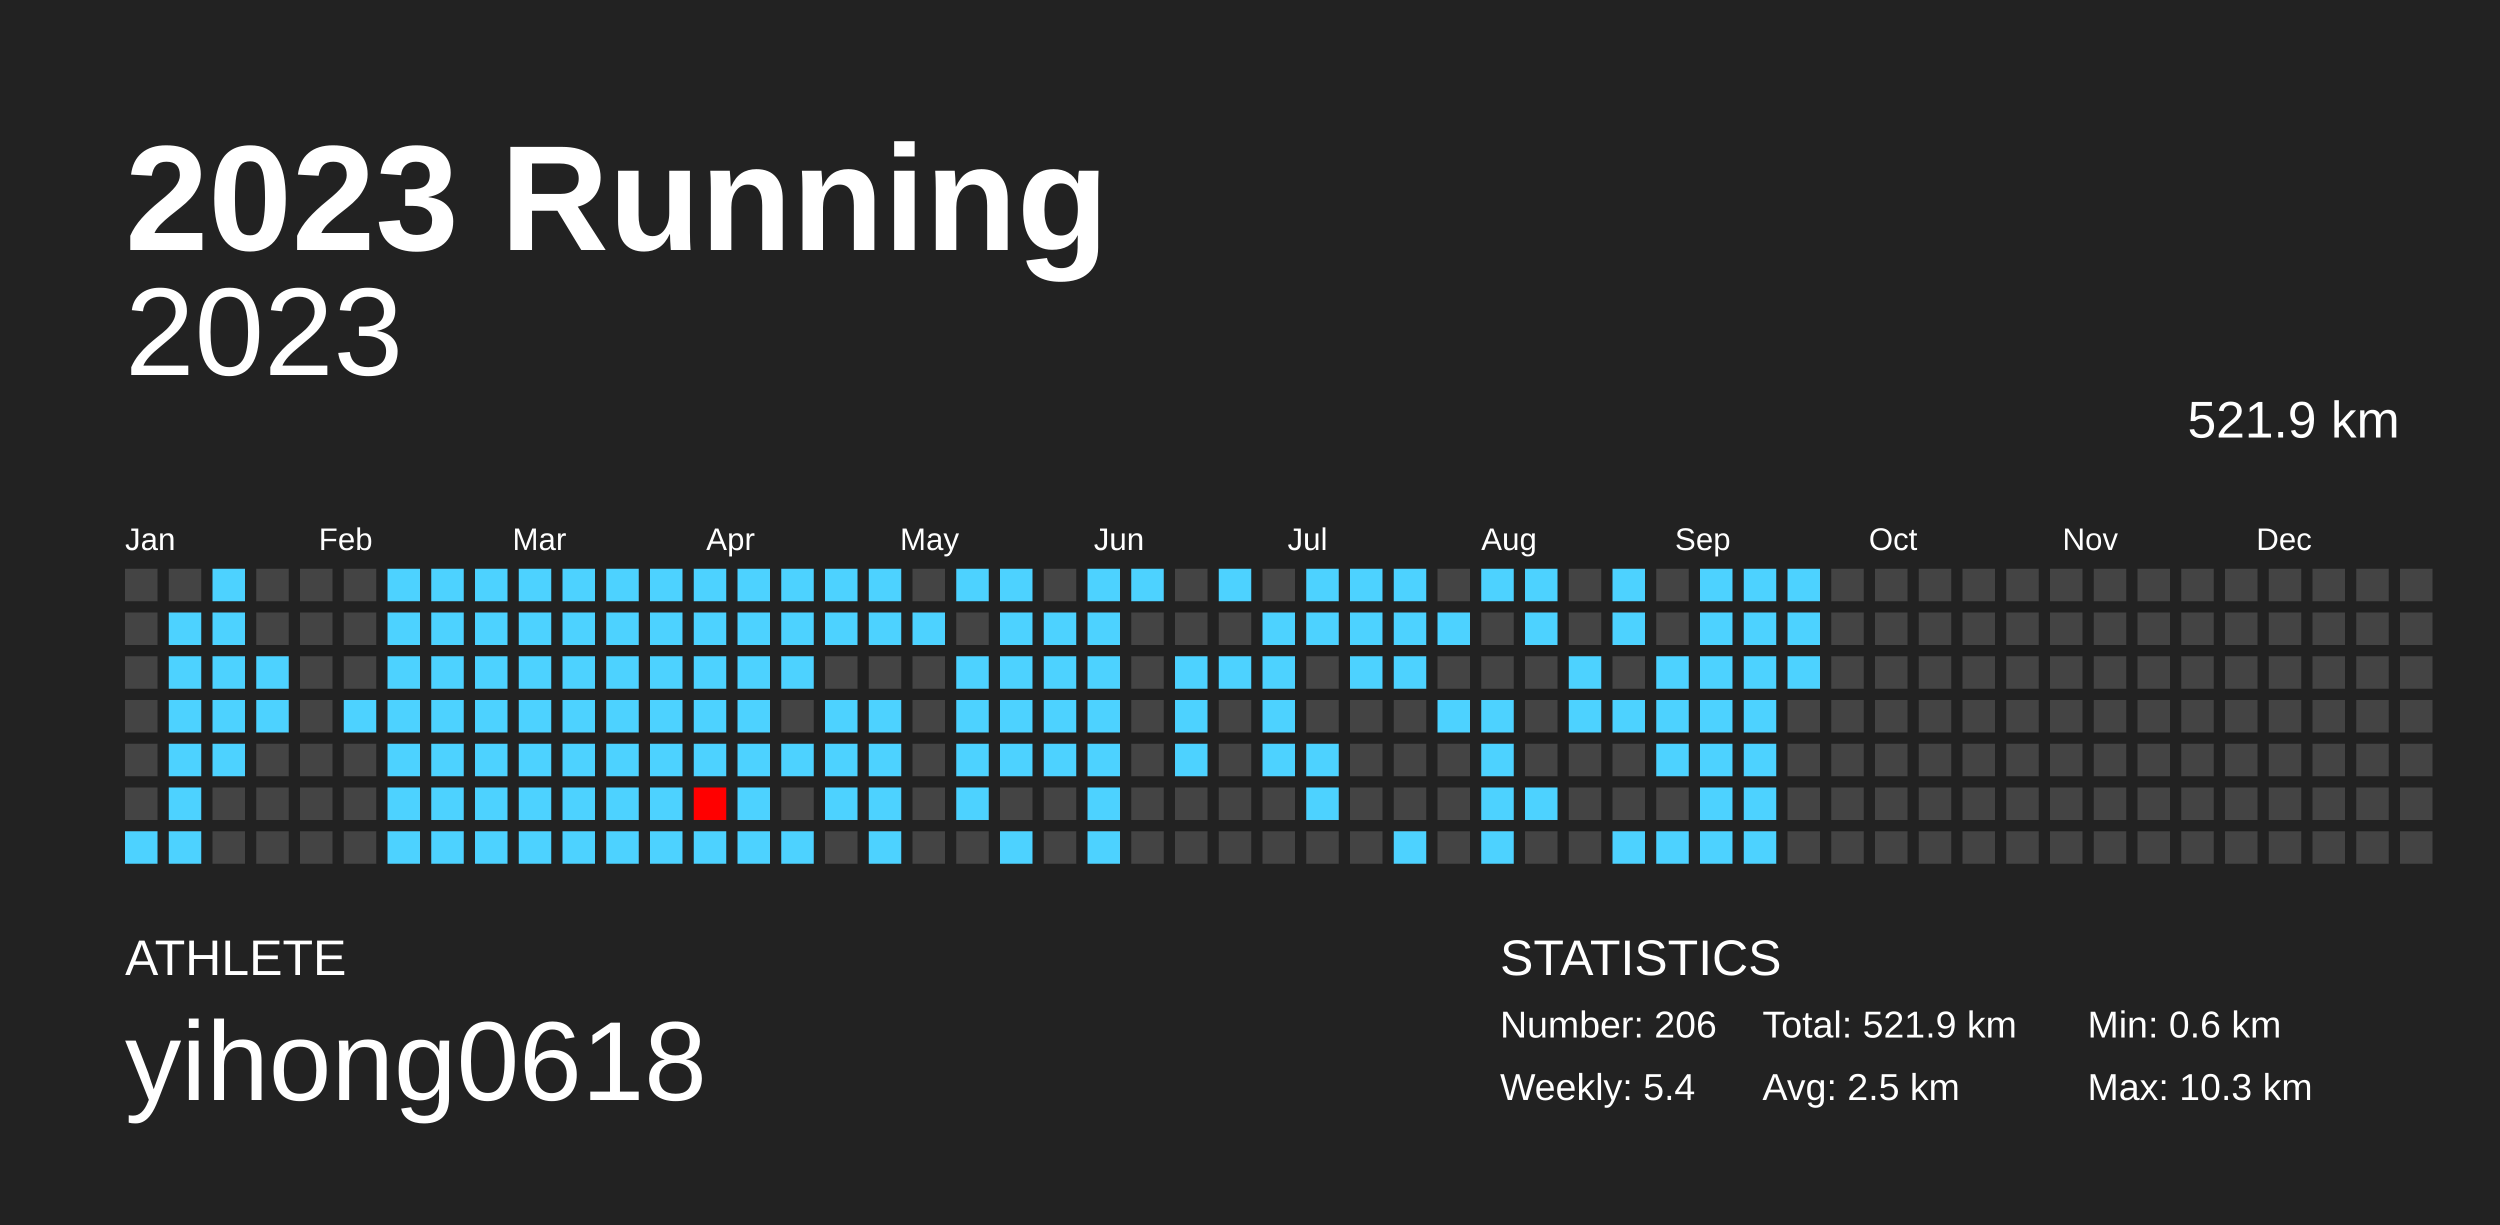
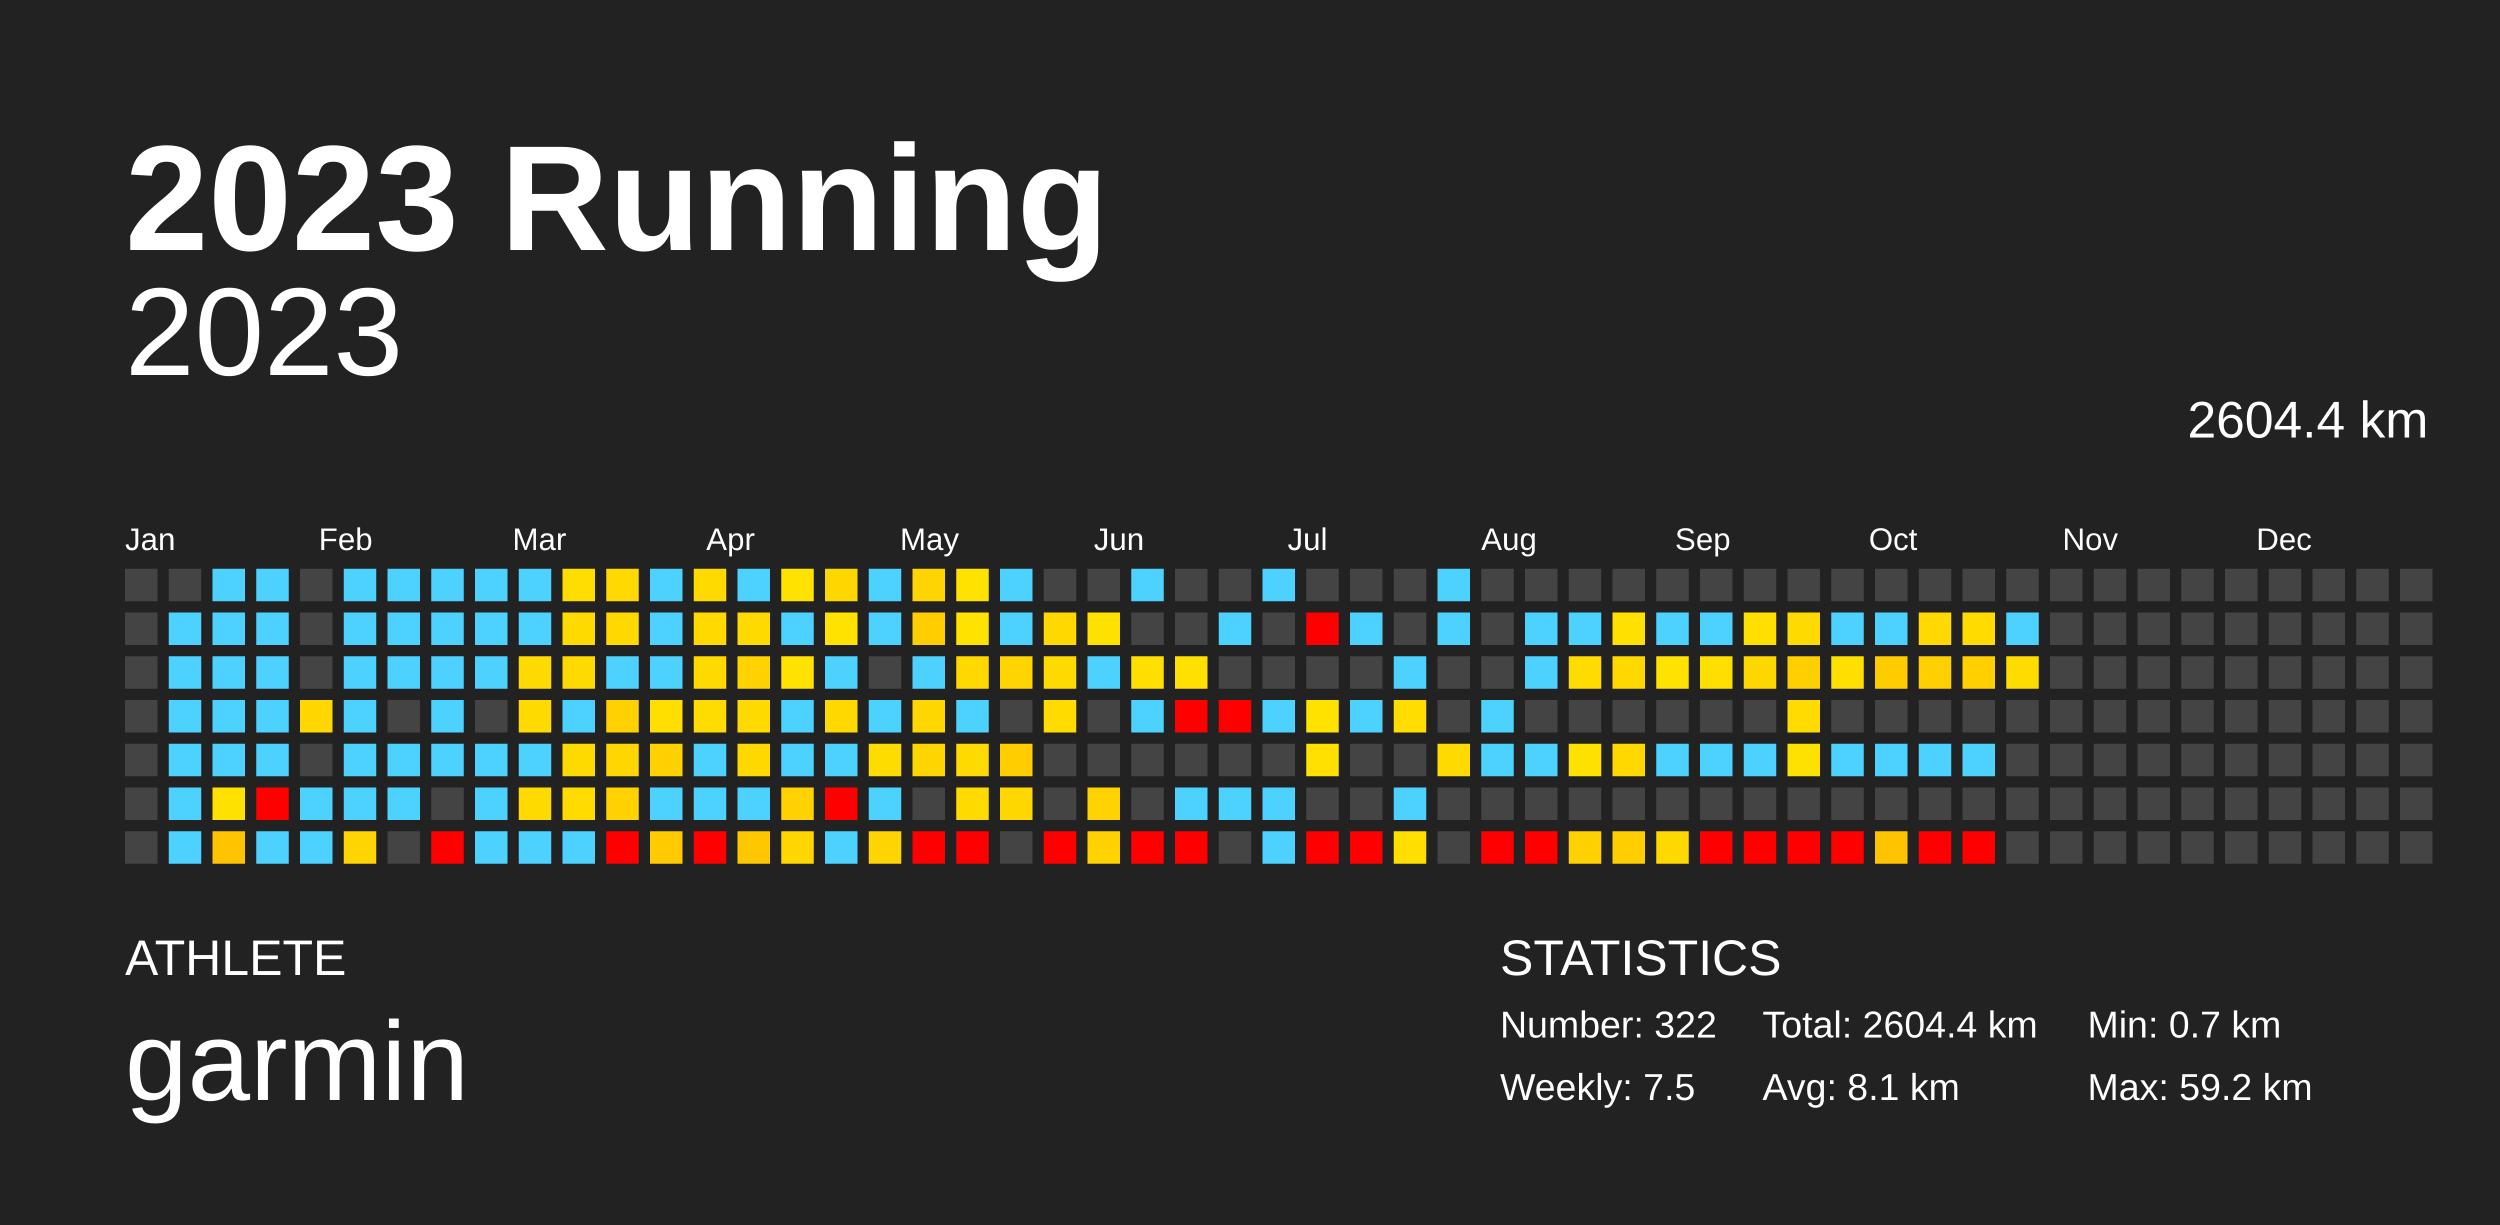
<svg xmlns="http://www.w3.org/2000/svg" baseProfile="full" height="98mm" version="1.1" viewBox="0,0,200,98" width="200mm">
  <defs />
  <rect fill="#222222" height="98" width="200" x="0" y="0" />
  <text fill="#FFFFFF" style="font-size:12px; font-family:Arial; font-weight:bold;" x="10" y="20">2023 Running</text>
  <text fill="#FFFFFF" style="font-size:4px; font-family:Arial" x="10" y="78">ATHLETE</text>
-   <text fill="#FFFFFF" style="font-size:9px; font-family:Arial" x="10" y="88">yihong0618</text>
+   <text fill="#FFFFFF" style="font-size:9px; font-family:Arial" x="10" y="88">garmin</text>
  <text fill="#FFFFFF" style="font-size:4px; font-family:Arial" x="120" y="78">STATISTICS</text>
-   <text fill="#FFFFFF" style="font-size:3px; font-family:Arial" x="120" y="83">Number: 206</text>
-   <text fill="#FFFFFF" style="font-size:3px; font-family:Arial" x="120" y="88">Weekly: 5.4</text>
-   <text fill="#FFFFFF" style="font-size:3px; font-family:Arial" x="141" y="83">Total: 521.9 km</text>
-   <text fill="#FFFFFF" style="font-size:3px; font-family:Arial" x="141" y="88">Avg: 2.5 km</text>
-   <text fill="#FFFFFF" style="font-size:3px; font-family:Arial" x="167" y="83">Min: 0.6 km</text>
-   <text fill="#FFFFFF" style="font-size:3px; font-family:Arial" x="167" y="88">Max: 10.3 km</text>
+   <text fill="#FFFFFF" style="font-size:3px; font-family:Arial" x="120" y="83">Number: 322</text>
+   <text fill="#FFFFFF" style="font-size:3px; font-family:Arial" x="120" y="88">Weekly: 7.5</text>
+   <text fill="#FFFFFF" style="font-size:3px; font-family:Arial" x="141" y="83">Total: 2604.4 km</text>
+   <text fill="#FFFFFF" style="font-size:3px; font-family:Arial" x="141" y="88">Avg: 8.1 km</text>
+   <text fill="#FFFFFF" style="font-size:3px; font-family:Arial" x="167" y="83">Min: 0.7 km</text>
+   <text fill="#FFFFFF" style="font-size:3px; font-family:Arial" x="167" y="88">Max: 59.2 km</text>
  <text alignment-baseline="hanging" fill="#FFFFFF" style="font-size:10.0px; font-family:Arial;" x="10" y="30">2023</text>
-   <text alignment-baseline="hanging" fill="#FFFFFF" style="font-size:4.125px; font-family:Arial;" x="175" y="35">521.9 km</text>
+   <text alignment-baseline="hanging" fill="#FFFFFF" style="font-size:4.125px; font-family:Arial;" x="175" y="35">2604.4 km</text>
  <text fill="#FFFFFF" style="font-size:2.5px; font-family:Arial" x="10.0" y="44">Jan</text>
  <text fill="#FFFFFF" style="font-size:2.5px; font-family:Arial" x="25.5" y="44">Feb</text>
  <text fill="#FFFFFF" style="font-size:2.5px; font-family:Arial" x="41.0" y="44">Mar</text>
  <text fill="#FFFFFF" style="font-size:2.5px; font-family:Arial" x="56.5" y="44">Apr</text>
  <text fill="#FFFFFF" style="font-size:2.5px; font-family:Arial" x="72.0" y="44">May</text>
  <text fill="#FFFFFF" style="font-size:2.5px; font-family:Arial" x="87.5" y="44">Jun</text>
  <text fill="#FFFFFF" style="font-size:2.5px; font-family:Arial" x="103.0" y="44">Jul</text>
  <text fill="#FFFFFF" style="font-size:2.5px; font-family:Arial" x="118.5" y="44">Aug</text>
  <text fill="#FFFFFF" style="font-size:2.5px; font-family:Arial" x="134.0" y="44">Sep</text>
  <text fill="#FFFFFF" style="font-size:2.5px; font-family:Arial" x="149.5" y="44">Oct</text>
  <text fill="#FFFFFF" style="font-size:2.5px; font-family:Arial" x="165.0" y="44">Nov</text>
  <text fill="#FFFFFF" style="font-size:2.5px; font-family:Arial" x="180.5" y="44">Dec</text>
  <rect fill="#444444" height="2.6" width="2.6" x="10.0" y="45.5" />
  <rect fill="#444444" height="2.6" width="2.6" x="10.0" y="49.0" />
  <rect fill="#444444" height="2.6" width="2.6" x="10.0" y="52.5" />
  <rect fill="#444444" height="2.6" width="2.6" x="10.0" y="56.0" />
  <rect fill="#444444" height="2.6" width="2.6" x="10.0" y="59.5" />
  <rect fill="#444444" height="2.6" width="2.6" x="10.0" y="63.0" />
-   <rect fill="#4dd2ff" height="2.6" width="2.6" x="10.0" y="66.5" />
+   <rect fill="#444444" height="2.6" width="2.6" x="10.0" y="66.5" />
  <rect fill="#444444" height="2.6" width="2.6" x="13.5" y="45.5" />
  <rect fill="#4dd2ff" height="2.6" width="2.6" x="13.5" y="49.0" />
  <rect fill="#4dd2ff" height="2.6" width="2.6" x="13.5" y="52.5" />
  <rect fill="#4dd2ff" height="2.6" width="2.6" x="13.5" y="56.0" />
  <rect fill="#4dd2ff" height="2.6" width="2.6" x="13.5" y="59.5" />
  <rect fill="#4dd2ff" height="2.6" width="2.6" x="13.5" y="63.0" />
  <rect fill="#4dd2ff" height="2.6" width="2.6" x="13.5" y="66.5" />
  <rect fill="#4dd2ff" height="2.6" width="2.6" x="17.0" y="45.5" />
  <rect fill="#4dd2ff" height="2.6" width="2.6" x="17.0" y="49.0" />
  <rect fill="#4dd2ff" height="2.6" width="2.6" x="17.0" y="52.5" />
  <rect fill="#4dd2ff" height="2.6" width="2.6" x="17.0" y="56.0" />
  <rect fill="#4dd2ff" height="2.6" width="2.6" x="17.0" y="59.5" />
-   <rect fill="#444444" height="2.6" width="2.6" x="17.0" y="63.0" />
-   <rect fill="#444444" height="2.6" width="2.6" x="17.0" y="66.5" />
-   <rect fill="#444444" height="2.6" width="2.6" x="20.5" y="45.5" />
-   <rect fill="#444444" height="2.6" width="2.6" x="20.5" y="49.0" />
+   <rect fill="#ffe100" height="2.6" width="2.6" x="17.0" y="63.0" />
+   <rect fill="#ffc300" height="2.6" width="2.6" x="17.0" y="66.5" />
+   <rect fill="#4dd2ff" height="2.6" width="2.6" x="20.5" y="45.5" />
+   <rect fill="#4dd2ff" height="2.6" width="2.6" x="20.5" y="49.0" />
  <rect fill="#4dd2ff" height="2.6" width="2.6" x="20.5" y="52.5" />
  <rect fill="#4dd2ff" height="2.6" width="2.6" x="20.5" y="56.0" />
-   <rect fill="#444444" height="2.6" width="2.6" x="20.5" y="59.5" />
-   <rect fill="#444444" height="2.6" width="2.6" x="20.5" y="63.0" />
-   <rect fill="#444444" height="2.6" width="2.6" x="20.5" y="66.5" />
+   <rect fill="#4dd2ff" height="2.6" width="2.6" x="20.5" y="59.5" />
+   <rect fill="red" height="2.6" width="2.6" x="20.5" y="63.0" />
+   <rect fill="#4dd2ff" height="2.6" width="2.6" x="20.5" y="66.5" />
  <rect fill="#444444" height="2.6" width="2.6" x="24.0" y="45.5" />
  <rect fill="#444444" height="2.6" width="2.6" x="24.0" y="49.0" />
  <rect fill="#444444" height="2.6" width="2.6" x="24.0" y="52.5" />
-   <rect fill="#444444" height="2.6" width="2.6" x="24.0" y="56.0" />
+   <rect fill="#ffd600" height="2.6" width="2.6" x="24.0" y="56.0" />
  <rect fill="#444444" height="2.6" width="2.6" x="24.0" y="59.5" />
-   <rect fill="#444444" height="2.6" width="2.6" x="24.0" y="63.0" />
-   <rect fill="#444444" height="2.6" width="2.6" x="24.0" y="66.5" />
-   <rect fill="#444444" height="2.6" width="2.6" x="27.5" y="45.5" />
-   <rect fill="#444444" height="2.6" width="2.6" x="27.5" y="49.0" />
-   <rect fill="#444444" height="2.6" width="2.6" x="27.5" y="52.5" />
+   <rect fill="#4dd2ff" height="2.6" width="2.6" x="24.0" y="63.0" />
+   <rect fill="#4dd2ff" height="2.6" width="2.6" x="24.0" y="66.5" />
+   <rect fill="#4dd2ff" height="2.6" width="2.6" x="27.5" y="45.5" />
+   <rect fill="#4dd2ff" height="2.6" width="2.6" x="27.5" y="49.0" />
+   <rect fill="#4dd2ff" height="2.6" width="2.6" x="27.5" y="52.5" />
  <rect fill="#4dd2ff" height="2.6" width="2.6" x="27.5" y="56.0" />
-   <rect fill="#444444" height="2.6" width="2.6" x="27.5" y="59.5" />
-   <rect fill="#444444" height="2.6" width="2.6" x="27.5" y="63.0" />
-   <rect fill="#444444" height="2.6" width="2.6" x="27.5" y="66.5" />
+   <rect fill="#4dd2ff" height="2.6" width="2.6" x="27.5" y="59.5" />
+   <rect fill="#4dd2ff" height="2.6" width="2.6" x="27.5" y="63.0" />
+   <rect fill="#ffd400" height="2.6" width="2.6" x="27.5" y="66.5" />
  <rect fill="#4dd2ff" height="2.6" width="2.6" x="31.0" y="45.5" />
  <rect fill="#4dd2ff" height="2.6" width="2.6" x="31.0" y="49.0" />
  <rect fill="#4dd2ff" height="2.6" width="2.6" x="31.0" y="52.5" />
-   <rect fill="#4dd2ff" height="2.6" width="2.6" x="31.0" y="56.0" />
+   <rect fill="#444444" height="2.6" width="2.6" x="31.0" y="56.0" />
  <rect fill="#4dd2ff" height="2.6" width="2.6" x="31.0" y="59.5" />
  <rect fill="#4dd2ff" height="2.6" width="2.6" x="31.0" y="63.0" />
-   <rect fill="#4dd2ff" height="2.6" width="2.6" x="31.0" y="66.5" />
+   <rect fill="#444444" height="2.6" width="2.6" x="31.0" y="66.5" />
  <rect fill="#4dd2ff" height="2.6" width="2.6" x="34.5" y="45.5" />
  <rect fill="#4dd2ff" height="2.6" width="2.6" x="34.5" y="49.0" />
  <rect fill="#4dd2ff" height="2.6" width="2.6" x="34.5" y="52.5" />
  <rect fill="#4dd2ff" height="2.6" width="2.6" x="34.5" y="56.0" />
  <rect fill="#4dd2ff" height="2.6" width="2.6" x="34.5" y="59.5" />
-   <rect fill="#4dd2ff" height="2.6" width="2.6" x="34.5" y="63.0" />
-   <rect fill="#4dd2ff" height="2.6" width="2.6" x="34.5" y="66.5" />
+   <rect fill="#444444" height="2.6" width="2.6" x="34.5" y="63.0" />
+   <rect fill="red" height="2.6" width="2.6" x="34.5" y="66.5" />
  <rect fill="#4dd2ff" height="2.6" width="2.6" x="38.0" y="45.5" />
  <rect fill="#4dd2ff" height="2.6" width="2.6" x="38.0" y="49.0" />
  <rect fill="#4dd2ff" height="2.6" width="2.6" x="38.0" y="52.5" />
-   <rect fill="#4dd2ff" height="2.6" width="2.6" x="38.0" y="56.0" />
+   <rect fill="#444444" height="2.6" width="2.6" x="38.0" y="56.0" />
  <rect fill="#4dd2ff" height="2.6" width="2.6" x="38.0" y="59.5" />
  <rect fill="#4dd2ff" height="2.6" width="2.6" x="38.0" y="63.0" />
  <rect fill="#4dd2ff" height="2.6" width="2.6" x="38.0" y="66.5" />
  <rect fill="#4dd2ff" height="2.6" width="2.6" x="41.5" y="45.5" />
  <rect fill="#4dd2ff" height="2.6" width="2.6" x="41.5" y="49.0" />
-   <rect fill="#4dd2ff" height="2.6" width="2.6" x="41.5" y="52.5" />
-   <rect fill="#4dd2ff" height="2.6" width="2.6" x="41.5" y="56.0" />
+   <rect fill="#ffda00" height="2.6" width="2.6" x="41.5" y="52.5" />
+   <rect fill="#ffda00" height="2.6" width="2.6" x="41.5" y="56.0" />
  <rect fill="#4dd2ff" height="2.6" width="2.6" x="41.5" y="59.5" />
-   <rect fill="#4dd2ff" height="2.6" width="2.6" x="41.5" y="63.0" />
+   <rect fill="#ffda00" height="2.6" width="2.6" x="41.5" y="63.0" />
  <rect fill="#4dd2ff" height="2.6" width="2.6" x="41.5" y="66.5" />
-   <rect fill="#4dd2ff" height="2.6" width="2.6" x="45.0" y="45.5" />
-   <rect fill="#4dd2ff" height="2.6" width="2.6" x="45.0" y="49.0" />
-   <rect fill="#4dd2ff" height="2.6" width="2.6" x="45.0" y="52.5" />
+   <rect fill="#ffdd00" height="2.6" width="2.6" x="45.0" y="45.5" />
+   <rect fill="#ffda00" height="2.6" width="2.6" x="45.0" y="49.0" />
+   <rect fill="#ffda00" height="2.6" width="2.6" x="45.0" y="52.5" />
  <rect fill="#4dd2ff" height="2.6" width="2.6" x="45.0" y="56.0" />
-   <rect fill="#4dd2ff" height="2.6" width="2.6" x="45.0" y="59.5" />
-   <rect fill="#4dd2ff" height="2.6" width="2.6" x="45.0" y="63.0" />
+   <rect fill="#ffda00" height="2.6" width="2.6" x="45.0" y="59.5" />
+   <rect fill="#ffdb00" height="2.6" width="2.6" x="45.0" y="63.0" />
  <rect fill="#4dd2ff" height="2.6" width="2.6" x="45.0" y="66.5" />
-   <rect fill="#4dd2ff" height="2.6" width="2.6" x="48.5" y="45.5" />
-   <rect fill="#4dd2ff" height="2.6" width="2.6" x="48.5" y="49.0" />
+   <rect fill="#ffd900" height="2.6" width="2.6" x="48.5" y="45.5" />
+   <rect fill="#ffd800" height="2.6" width="2.6" x="48.5" y="49.0" />
  <rect fill="#4dd2ff" height="2.6" width="2.6" x="48.5" y="52.5" />
-   <rect fill="#4dd2ff" height="2.6" width="2.6" x="48.5" y="56.0" />
-   <rect fill="#4dd2ff" height="2.6" width="2.6" x="48.5" y="59.5" />
-   <rect fill="#4dd2ff" height="2.6" width="2.6" x="48.5" y="63.0" />
-   <rect fill="#4dd2ff" height="2.6" width="2.6" x="48.5" y="66.5" />
+   <rect fill="#ffd100" height="2.6" width="2.6" x="48.5" y="56.0" />
+   <rect fill="#ffd600" height="2.6" width="2.6" x="48.5" y="59.5" />
+   <rect fill="#ffd200" height="2.6" width="2.6" x="48.5" y="63.0" />
+   <rect fill="red" height="2.6" width="2.6" x="48.5" y="66.5" />
  <rect fill="#4dd2ff" height="2.6" width="2.6" x="52.0" y="45.5" />
  <rect fill="#4dd2ff" height="2.6" width="2.6" x="52.0" y="49.0" />
  <rect fill="#4dd2ff" height="2.6" width="2.6" x="52.0" y="52.5" />
-   <rect fill="#4dd2ff" height="2.6" width="2.6" x="52.0" y="56.0" />
-   <rect fill="#4dd2ff" height="2.6" width="2.6" x="52.0" y="59.5" />
+   <rect fill="#ffdf00" height="2.6" width="2.6" x="52.0" y="56.0" />
+   <rect fill="#ffd100" height="2.6" width="2.6" x="52.0" y="59.5" />
  <rect fill="#4dd2ff" height="2.6" width="2.6" x="52.0" y="63.0" />
-   <rect fill="#4dd2ff" height="2.6" width="2.6" x="52.0" y="66.5" />
-   <rect fill="#4dd2ff" height="2.6" width="2.6" x="55.5" y="45.5" />
-   <rect fill="#4dd2ff" height="2.6" width="2.6" x="55.5" y="49.0" />
-   <rect fill="#4dd2ff" height="2.6" width="2.6" x="55.5" y="52.5" />
-   <rect fill="#4dd2ff" height="2.6" width="2.6" x="55.5" y="56.0" />
+   <rect fill="#ffcb00" height="2.6" width="2.6" x="52.0" y="66.5" />
+   <rect fill="#ffda00" height="2.6" width="2.6" x="55.5" y="45.5" />
+   <rect fill="#ffd900" height="2.6" width="2.6" x="55.5" y="49.0" />
+   <rect fill="#ffd900" height="2.6" width="2.6" x="55.5" y="52.5" />
+   <rect fill="#ffdc00" height="2.6" width="2.6" x="55.5" y="56.0" />
  <rect fill="#4dd2ff" height="2.6" width="2.6" x="55.5" y="59.5" />
-   <rect fill="#ff0000" height="2.6" width="2.6" x="55.5" y="63.0" />
-   <rect fill="#4dd2ff" height="2.6" width="2.6" x="55.5" y="66.5" />
+   <rect fill="#4dd2ff" height="2.6" width="2.6" x="55.5" y="63.0" />
+   <rect fill="red" height="2.6" width="2.6" x="55.5" y="66.5" />
  <rect fill="#4dd2ff" height="2.6" width="2.6" x="59.0" y="45.5" />
-   <rect fill="#4dd2ff" height="2.6" width="2.6" x="59.0" y="49.0" />
-   <rect fill="#4dd2ff" height="2.6" width="2.6" x="59.0" y="52.5" />
-   <rect fill="#4dd2ff" height="2.6" width="2.6" x="59.0" y="56.0" />
-   <rect fill="#4dd2ff" height="2.6" width="2.6" x="59.0" y="59.5" />
+   <rect fill="#ffda00" height="2.6" width="2.6" x="59.0" y="49.0" />
+   <rect fill="#ffd200" height="2.6" width="2.6" x="59.0" y="52.5" />
+   <rect fill="#ffda00" height="2.6" width="2.6" x="59.0" y="56.0" />
+   <rect fill="#ffd800" height="2.6" width="2.6" x="59.0" y="59.5" />
  <rect fill="#4dd2ff" height="2.6" width="2.6" x="59.0" y="63.0" />
-   <rect fill="#4dd2ff" height="2.6" width="2.6" x="59.0" y="66.5" />
-   <rect fill="#4dd2ff" height="2.6" width="2.6" x="62.5" y="45.5" />
+   <rect fill="#ffc700" height="2.6" width="2.6" x="59.0" y="66.5" />
+   <rect fill="#ffe200" height="2.6" width="2.6" x="62.5" y="45.5" />
  <rect fill="#4dd2ff" height="2.6" width="2.6" x="62.5" y="49.0" />
-   <rect fill="#4dd2ff" height="2.6" width="2.6" x="62.5" y="52.5" />
-   <rect fill="#444444" height="2.6" width="2.6" x="62.5" y="56.0" />
+   <rect fill="#ffe200" height="2.6" width="2.6" x="62.5" y="52.5" />
+   <rect fill="#4dd2ff" height="2.6" width="2.6" x="62.5" y="56.0" />
  <rect fill="#4dd2ff" height="2.6" width="2.6" x="62.5" y="59.5" />
-   <rect fill="#444444" height="2.6" width="2.6" x="62.5" y="63.0" />
-   <rect fill="#4dd2ff" height="2.6" width="2.6" x="62.5" y="66.5" />
-   <rect fill="#4dd2ff" height="2.6" width="2.6" x="66.0" y="45.5" />
-   <rect fill="#4dd2ff" height="2.6" width="2.6" x="66.0" y="49.0" />
-   <rect fill="#444444" height="2.6" width="2.6" x="66.0" y="52.5" />
-   <rect fill="#4dd2ff" height="2.6" width="2.6" x="66.0" y="56.0" />
+   <rect fill="#ffd200" height="2.6" width="2.6" x="62.5" y="63.0" />
+   <rect fill="#ffd600" height="2.6" width="2.6" x="62.5" y="66.5" />
+   <rect fill="#ffd700" height="2.6" width="2.6" x="66.0" y="45.5" />
+   <rect fill="#ffe200" height="2.6" width="2.6" x="66.0" y="49.0" />
+   <rect fill="#4dd2ff" height="2.6" width="2.6" x="66.0" y="52.5" />
+   <rect fill="#ffd800" height="2.6" width="2.6" x="66.0" y="56.0" />
  <rect fill="#4dd2ff" height="2.6" width="2.6" x="66.0" y="59.5" />
-   <rect fill="#4dd2ff" height="2.6" width="2.6" x="66.0" y="63.0" />
-   <rect fill="#444444" height="2.6" width="2.6" x="66.0" y="66.5" />
+   <rect fill="red" height="2.6" width="2.6" x="66.0" y="63.0" />
+   <rect fill="#4dd2ff" height="2.6" width="2.6" x="66.0" y="66.5" />
  <rect fill="#4dd2ff" height="2.6" width="2.6" x="69.5" y="45.5" />
  <rect fill="#4dd2ff" height="2.6" width="2.6" x="69.5" y="49.0" />
  <rect fill="#444444" height="2.6" width="2.6" x="69.5" y="52.5" />
  <rect fill="#4dd2ff" height="2.6" width="2.6" x="69.5" y="56.0" />
-   <rect fill="#4dd2ff" height="2.6" width="2.6" x="69.5" y="59.5" />
+   <rect fill="#ffdc00" height="2.6" width="2.6" x="69.5" y="59.5" />
  <rect fill="#4dd2ff" height="2.6" width="2.6" x="69.5" y="63.0" />
-   <rect fill="#4dd2ff" height="2.6" width="2.6" x="69.5" y="66.5" />
-   <rect fill="#444444" height="2.6" width="2.6" x="73.0" y="45.5" />
-   <rect fill="#4dd2ff" height="2.6" width="2.6" x="73.0" y="49.0" />
-   <rect fill="#444444" height="2.6" width="2.6" x="73.0" y="52.5" />
-   <rect fill="#444444" height="2.6" width="2.6" x="73.0" y="56.0" />
-   <rect fill="#444444" height="2.6" width="2.6" x="73.0" y="59.5" />
+   <rect fill="#ffd400" height="2.6" width="2.6" x="69.5" y="66.5" />
+   <rect fill="#ffd400" height="2.6" width="2.6" x="73.0" y="45.5" />
+   <rect fill="#ffcd00" height="2.6" width="2.6" x="73.0" y="49.0" />
+   <rect fill="#4dd2ff" height="2.6" width="2.6" x="73.0" y="52.5" />
+   <rect fill="#ffd700" height="2.6" width="2.6" x="73.0" y="56.0" />
+   <rect fill="#ffd500" height="2.6" width="2.6" x="73.0" y="59.5" />
  <rect fill="#444444" height="2.6" width="2.6" x="73.0" y="63.0" />
-   <rect fill="#444444" height="2.6" width="2.6" x="73.0" y="66.5" />
-   <rect fill="#4dd2ff" height="2.6" width="2.6" x="76.5" y="45.5" />
-   <rect fill="#444444" height="2.6" width="2.6" x="76.5" y="49.0" />
-   <rect fill="#4dd2ff" height="2.6" width="2.6" x="76.5" y="52.5" />
+   <rect fill="red" height="2.6" width="2.6" x="73.0" y="66.5" />
+   <rect fill="#ffe200" height="2.6" width="2.6" x="76.5" y="45.5" />
+   <rect fill="#ffe200" height="2.6" width="2.6" x="76.5" y="49.0" />
+   <rect fill="#ffd800" height="2.6" width="2.6" x="76.5" y="52.5" />
  <rect fill="#4dd2ff" height="2.6" width="2.6" x="76.5" y="56.0" />
-   <rect fill="#4dd2ff" height="2.6" width="2.6" x="76.5" y="59.5" />
-   <rect fill="#4dd2ff" height="2.6" width="2.6" x="76.5" y="63.0" />
-   <rect fill="#444444" height="2.6" width="2.6" x="76.5" y="66.5" />
+   <rect fill="#ffda00" height="2.6" width="2.6" x="76.5" y="59.5" />
+   <rect fill="#ffda00" height="2.6" width="2.6" x="76.5" y="63.0" />
+   <rect fill="red" height="2.6" width="2.6" x="76.5" y="66.5" />
  <rect fill="#4dd2ff" height="2.6" width="2.6" x="80.0" y="45.5" />
  <rect fill="#4dd2ff" height="2.6" width="2.6" x="80.0" y="49.0" />
-   <rect fill="#4dd2ff" height="2.6" width="2.6" x="80.0" y="52.5" />
-   <rect fill="#4dd2ff" height="2.6" width="2.6" x="80.0" y="56.0" />
-   <rect fill="#4dd2ff" height="2.6" width="2.6" x="80.0" y="59.5" />
-   <rect fill="#444444" height="2.6" width="2.6" x="80.0" y="63.0" />
-   <rect fill="#4dd2ff" height="2.6" width="2.6" x="80.0" y="66.5" />
+   <rect fill="#ffd400" height="2.6" width="2.6" x="80.0" y="52.5" />
+   <rect fill="#444444" height="2.6" width="2.6" x="80.0" y="56.0" />
+   <rect fill="#ffcd00" height="2.6" width="2.6" x="80.0" y="59.5" />
+   <rect fill="#ffd700" height="2.6" width="2.6" x="80.0" y="63.0" />
+   <rect fill="#444444" height="2.6" width="2.6" x="80.0" y="66.5" />
  <rect fill="#444444" height="2.6" width="2.6" x="83.5" y="45.5" />
-   <rect fill="#4dd2ff" height="2.6" width="2.6" x="83.5" y="49.0" />
-   <rect fill="#4dd2ff" height="2.6" width="2.6" x="83.5" y="52.5" />
-   <rect fill="#4dd2ff" height="2.6" width="2.6" x="83.5" y="56.0" />
-   <rect fill="#4dd2ff" height="2.6" width="2.6" x="83.5" y="59.5" />
+   <rect fill="#ffd800" height="2.6" width="2.6" x="83.5" y="49.0" />
+   <rect fill="#ffda00" height="2.6" width="2.6" x="83.5" y="52.5" />
+   <rect fill="#ffdb00" height="2.6" width="2.6" x="83.5" y="56.0" />
+   <rect fill="#444444" height="2.6" width="2.6" x="83.5" y="59.5" />
  <rect fill="#444444" height="2.6" width="2.6" x="83.5" y="63.0" />
-   <rect fill="#444444" height="2.6" width="2.6" x="83.5" y="66.5" />
-   <rect fill="#4dd2ff" height="2.6" width="2.6" x="87.0" y="45.5" />
-   <rect fill="#4dd2ff" height="2.6" width="2.6" x="87.0" y="49.0" />
+   <rect fill="red" height="2.6" width="2.6" x="83.5" y="66.5" />
+   <rect fill="#444444" height="2.6" width="2.6" x="87.0" y="45.5" />
+   <rect fill="#ffe100" height="2.6" width="2.6" x="87.0" y="49.0" />
  <rect fill="#4dd2ff" height="2.6" width="2.6" x="87.0" y="52.5" />
-   <rect fill="#4dd2ff" height="2.6" width="2.6" x="87.0" y="56.0" />
-   <rect fill="#4dd2ff" height="2.6" width="2.6" x="87.0" y="59.5" />
-   <rect fill="#4dd2ff" height="2.6" width="2.6" x="87.0" y="63.0" />
-   <rect fill="#4dd2ff" height="2.6" width="2.6" x="87.0" y="66.5" />
+   <rect fill="#444444" height="2.6" width="2.6" x="87.0" y="56.0" />
+   <rect fill="#444444" height="2.6" width="2.6" x="87.0" y="59.5" />
+   <rect fill="#ffd300" height="2.6" width="2.6" x="87.0" y="63.0" />
+   <rect fill="#ffd200" height="2.6" width="2.6" x="87.0" y="66.5" />
  <rect fill="#4dd2ff" height="2.6" width="2.6" x="90.5" y="45.5" />
  <rect fill="#444444" height="2.6" width="2.6" x="90.5" y="49.0" />
-   <rect fill="#444444" height="2.6" width="2.6" x="90.5" y="52.5" />
-   <rect fill="#444444" height="2.6" width="2.6" x="90.5" y="56.0" />
+   <rect fill="#ffdf00" height="2.6" width="2.6" x="90.5" y="52.5" />
+   <rect fill="#4dd2ff" height="2.6" width="2.6" x="90.5" y="56.0" />
  <rect fill="#444444" height="2.6" width="2.6" x="90.5" y="59.5" />
  <rect fill="#444444" height="2.6" width="2.6" x="90.5" y="63.0" />
-   <rect fill="#444444" height="2.6" width="2.6" x="90.5" y="66.5" />
+   <rect fill="red" height="2.6" width="2.6" x="90.5" y="66.5" />
  <rect fill="#444444" height="2.6" width="2.6" x="94.0" y="45.5" />
  <rect fill="#444444" height="2.6" width="2.6" x="94.0" y="49.0" />
-   <rect fill="#4dd2ff" height="2.6" width="2.6" x="94.0" y="52.5" />
-   <rect fill="#4dd2ff" height="2.6" width="2.6" x="94.0" y="56.0" />
-   <rect fill="#4dd2ff" height="2.6" width="2.6" x="94.0" y="59.5" />
-   <rect fill="#444444" height="2.6" width="2.6" x="94.0" y="63.0" />
-   <rect fill="#444444" height="2.6" width="2.6" x="94.0" y="66.5" />
-   <rect fill="#4dd2ff" height="2.6" width="2.6" x="97.5" y="45.5" />
-   <rect fill="#444444" height="2.6" width="2.6" x="97.5" y="49.0" />
-   <rect fill="#4dd2ff" height="2.6" width="2.6" x="97.5" y="52.5" />
-   <rect fill="#444444" height="2.6" width="2.6" x="97.5" y="56.0" />
+   <rect fill="#ffe000" height="2.6" width="2.6" x="94.0" y="52.5" />
+   <rect fill="red" height="2.6" width="2.6" x="94.0" y="56.0" />
+   <rect fill="#444444" height="2.6" width="2.6" x="94.0" y="59.5" />
+   <rect fill="#4dd2ff" height="2.6" width="2.6" x="94.0" y="63.0" />
+   <rect fill="red" height="2.6" width="2.6" x="94.0" y="66.5" />
+   <rect fill="#444444" height="2.6" width="2.6" x="97.5" y="45.5" />
+   <rect fill="#4dd2ff" height="2.6" width="2.6" x="97.5" y="49.0" />
+   <rect fill="#444444" height="2.6" width="2.6" x="97.5" y="52.5" />
+   <rect fill="red" height="2.6" width="2.6" x="97.5" y="56.0" />
  <rect fill="#444444" height="2.6" width="2.6" x="97.5" y="59.5" />
-   <rect fill="#444444" height="2.6" width="2.6" x="97.5" y="63.0" />
+   <rect fill="#4dd2ff" height="2.6" width="2.6" x="97.5" y="63.0" />
  <rect fill="#444444" height="2.6" width="2.6" x="97.5" y="66.5" />
-   <rect fill="#444444" height="2.6" width="2.6" x="101.0" y="45.5" />
-   <rect fill="#4dd2ff" height="2.6" width="2.6" x="101.0" y="49.0" />
-   <rect fill="#4dd2ff" height="2.6" width="2.6" x="101.0" y="52.5" />
+   <rect fill="#4dd2ff" height="2.6" width="2.6" x="101.0" y="45.5" />
+   <rect fill="#444444" height="2.6" width="2.6" x="101.0" y="49.0" />
+   <rect fill="#444444" height="2.6" width="2.6" x="101.0" y="52.5" />
  <rect fill="#4dd2ff" height="2.6" width="2.6" x="101.0" y="56.0" />
-   <rect fill="#4dd2ff" height="2.6" width="2.6" x="101.0" y="59.5" />
-   <rect fill="#444444" height="2.6" width="2.6" x="101.0" y="63.0" />
-   <rect fill="#444444" height="2.6" width="2.6" x="101.0" y="66.5" />
-   <rect fill="#4dd2ff" height="2.6" width="2.6" x="104.5" y="45.5" />
-   <rect fill="#4dd2ff" height="2.6" width="2.6" x="104.5" y="49.0" />
+   <rect fill="#444444" height="2.6" width="2.6" x="101.0" y="59.5" />
+   <rect fill="#4dd2ff" height="2.6" width="2.6" x="101.0" y="63.0" />
+   <rect fill="#4dd2ff" height="2.6" width="2.6" x="101.0" y="66.5" />
+   <rect fill="#444444" height="2.6" width="2.6" x="104.5" y="45.5" />
+   <rect fill="red" height="2.6" width="2.6" x="104.5" y="49.0" />
  <rect fill="#444444" height="2.6" width="2.6" x="104.5" y="52.5" />
-   <rect fill="#444444" height="2.6" width="2.6" x="104.5" y="56.0" />
-   <rect fill="#4dd2ff" height="2.6" width="2.6" x="104.5" y="59.5" />
-   <rect fill="#4dd2ff" height="2.6" width="2.6" x="104.5" y="63.0" />
-   <rect fill="#444444" height="2.6" width="2.6" x="104.5" y="66.5" />
-   <rect fill="#4dd2ff" height="2.6" width="2.6" x="108.0" y="45.5" />
+   <rect fill="#ffe200" height="2.6" width="2.6" x="104.5" y="56.0" />
+   <rect fill="#ffe000" height="2.6" width="2.6" x="104.5" y="59.5" />
+   <rect fill="#444444" height="2.6" width="2.6" x="104.5" y="63.0" />
+   <rect fill="red" height="2.6" width="2.6" x="104.5" y="66.5" />
+   <rect fill="#444444" height="2.6" width="2.6" x="108.0" y="45.5" />
  <rect fill="#4dd2ff" height="2.6" width="2.6" x="108.0" y="49.0" />
-   <rect fill="#4dd2ff" height="2.6" width="2.6" x="108.0" y="52.5" />
-   <rect fill="#444444" height="2.6" width="2.6" x="108.0" y="56.0" />
+   <rect fill="#444444" height="2.6" width="2.6" x="108.0" y="52.5" />
+   <rect fill="#4dd2ff" height="2.6" width="2.6" x="108.0" y="56.0" />
  <rect fill="#444444" height="2.6" width="2.6" x="108.0" y="59.5" />
  <rect fill="#444444" height="2.6" width="2.6" x="108.0" y="63.0" />
-   <rect fill="#444444" height="2.6" width="2.6" x="108.0" y="66.5" />
-   <rect fill="#4dd2ff" height="2.6" width="2.6" x="111.5" y="45.5" />
-   <rect fill="#4dd2ff" height="2.6" width="2.6" x="111.5" y="49.0" />
+   <rect fill="red" height="2.6" width="2.6" x="108.0" y="66.5" />
+   <rect fill="#444444" height="2.6" width="2.6" x="111.5" y="45.5" />
+   <rect fill="#444444" height="2.6" width="2.6" x="111.5" y="49.0" />
  <rect fill="#4dd2ff" height="2.6" width="2.6" x="111.5" y="52.5" />
-   <rect fill="#444444" height="2.6" width="2.6" x="111.5" y="56.0" />
+   <rect fill="#ffdd00" height="2.6" width="2.6" x="111.5" y="56.0" />
  <rect fill="#444444" height="2.6" width="2.6" x="111.5" y="59.5" />
-   <rect fill="#444444" height="2.6" width="2.6" x="111.5" y="63.0" />
-   <rect fill="#4dd2ff" height="2.6" width="2.6" x="111.5" y="66.5" />
-   <rect fill="#444444" height="2.6" width="2.6" x="115.0" y="45.5" />
+   <rect fill="#4dd2ff" height="2.6" width="2.6" x="111.5" y="63.0" />
+   <rect fill="#ffdf00" height="2.6" width="2.6" x="111.5" y="66.5" />
+   <rect fill="#4dd2ff" height="2.6" width="2.6" x="115.0" y="45.5" />
  <rect fill="#4dd2ff" height="2.6" width="2.6" x="115.0" y="49.0" />
  <rect fill="#444444" height="2.6" width="2.6" x="115.0" y="52.5" />
-   <rect fill="#4dd2ff" height="2.6" width="2.6" x="115.0" y="56.0" />
-   <rect fill="#444444" height="2.6" width="2.6" x="115.0" y="59.5" />
+   <rect fill="#444444" height="2.6" width="2.6" x="115.0" y="56.0" />
+   <rect fill="#ffda00" height="2.6" width="2.6" x="115.0" y="59.5" />
  <rect fill="#444444" height="2.6" width="2.6" x="115.0" y="63.0" />
  <rect fill="#444444" height="2.6" width="2.6" x="115.0" y="66.5" />
-   <rect fill="#4dd2ff" height="2.6" width="2.6" x="118.5" y="45.5" />
+   <rect fill="#444444" height="2.6" width="2.6" x="118.5" y="45.5" />
  <rect fill="#444444" height="2.6" width="2.6" x="118.5" y="49.0" />
  <rect fill="#444444" height="2.6" width="2.6" x="118.5" y="52.5" />
  <rect fill="#4dd2ff" height="2.6" width="2.6" x="118.5" y="56.0" />
  <rect fill="#4dd2ff" height="2.6" width="2.6" x="118.5" y="59.5" />
-   <rect fill="#4dd2ff" height="2.6" width="2.6" x="118.5" y="63.0" />
-   <rect fill="#4dd2ff" height="2.6" width="2.6" x="118.5" y="66.5" />
-   <rect fill="#4dd2ff" height="2.6" width="2.6" x="122.0" y="45.5" />
+   <rect fill="#444444" height="2.6" width="2.6" x="118.5" y="63.0" />
+   <rect fill="red" height="2.6" width="2.6" x="118.5" y="66.5" />
+   <rect fill="#444444" height="2.6" width="2.6" x="122.0" y="45.5" />
  <rect fill="#4dd2ff" height="2.6" width="2.6" x="122.0" y="49.0" />
-   <rect fill="#444444" height="2.6" width="2.6" x="122.0" y="52.5" />
+   <rect fill="#4dd2ff" height="2.6" width="2.6" x="122.0" y="52.5" />
  <rect fill="#444444" height="2.6" width="2.6" x="122.0" y="56.0" />
-   <rect fill="#444444" height="2.6" width="2.6" x="122.0" y="59.5" />
-   <rect fill="#4dd2ff" height="2.6" width="2.6" x="122.0" y="63.0" />
-   <rect fill="#444444" height="2.6" width="2.6" x="122.0" y="66.5" />
+   <rect fill="#4dd2ff" height="2.6" width="2.6" x="122.0" y="59.5" />
+   <rect fill="#444444" height="2.6" width="2.6" x="122.0" y="63.0" />
+   <rect fill="red" height="2.6" width="2.6" x="122.0" y="66.5" />
  <rect fill="#444444" height="2.6" width="2.6" x="125.5" y="45.5" />
-   <rect fill="#444444" height="2.6" width="2.6" x="125.5" y="49.0" />
-   <rect fill="#4dd2ff" height="2.6" width="2.6" x="125.5" y="52.5" />
-   <rect fill="#4dd2ff" height="2.6" width="2.6" x="125.5" y="56.0" />
-   <rect fill="#444444" height="2.6" width="2.6" x="125.5" y="59.5" />
+   <rect fill="#4dd2ff" height="2.6" width="2.6" x="125.5" y="49.0" />
+   <rect fill="#ffdb00" height="2.6" width="2.6" x="125.5" y="52.5" />
+   <rect fill="#444444" height="2.6" width="2.6" x="125.5" y="56.0" />
+   <rect fill="#ffe100" height="2.6" width="2.6" x="125.5" y="59.5" />
  <rect fill="#444444" height="2.6" width="2.6" x="125.5" y="63.0" />
-   <rect fill="#444444" height="2.6" width="2.6" x="125.5" y="66.5" />
-   <rect fill="#4dd2ff" height="2.6" width="2.6" x="129.0" y="45.5" />
-   <rect fill="#4dd2ff" height="2.6" width="2.6" x="129.0" y="49.0" />
-   <rect fill="#444444" height="2.6" width="2.6" x="129.0" y="52.5" />
-   <rect fill="#4dd2ff" height="2.6" width="2.6" x="129.0" y="56.0" />
-   <rect fill="#444444" height="2.6" width="2.6" x="129.0" y="59.5" />
+   <rect fill="#ffd100" height="2.6" width="2.6" x="125.5" y="66.5" />
+   <rect fill="#444444" height="2.6" width="2.6" x="129.0" y="45.5" />
+   <rect fill="#ffe000" height="2.6" width="2.6" x="129.0" y="49.0" />
+   <rect fill="#ffd800" height="2.6" width="2.6" x="129.0" y="52.5" />
+   <rect fill="#444444" height="2.6" width="2.6" x="129.0" y="56.0" />
+   <rect fill="#ffd800" height="2.6" width="2.6" x="129.0" y="59.5" />
  <rect fill="#444444" height="2.6" width="2.6" x="129.0" y="63.0" />
-   <rect fill="#4dd2ff" height="2.6" width="2.6" x="129.0" y="66.5" />
+   <rect fill="#ffce00" height="2.6" width="2.6" x="129.0" y="66.5" />
  <rect fill="#444444" height="2.6" width="2.6" x="132.5" y="45.5" />
-   <rect fill="#444444" height="2.6" width="2.6" x="132.5" y="49.0" />
-   <rect fill="#4dd2ff" height="2.6" width="2.6" x="132.5" y="52.5" />
-   <rect fill="#4dd2ff" height="2.6" width="2.6" x="132.5" y="56.0" />
+   <rect fill="#4dd2ff" height="2.6" width="2.6" x="132.5" y="49.0" />
+   <rect fill="#ffe200" height="2.6" width="2.6" x="132.5" y="52.5" />
+   <rect fill="#444444" height="2.6" width="2.6" x="132.5" y="56.0" />
  <rect fill="#4dd2ff" height="2.6" width="2.6" x="132.5" y="59.5" />
  <rect fill="#444444" height="2.6" width="2.6" x="132.5" y="63.0" />
-   <rect fill="#4dd2ff" height="2.6" width="2.6" x="132.5" y="66.5" />
-   <rect fill="#4dd2ff" height="2.6" width="2.6" x="136.0" y="45.5" />
+   <rect fill="#ffd800" height="2.6" width="2.6" x="132.5" y="66.5" />
+   <rect fill="#444444" height="2.6" width="2.6" x="136.0" y="45.5" />
  <rect fill="#4dd2ff" height="2.6" width="2.6" x="136.0" y="49.0" />
-   <rect fill="#4dd2ff" height="2.6" width="2.6" x="136.0" y="52.5" />
-   <rect fill="#4dd2ff" height="2.6" width="2.6" x="136.0" y="56.0" />
+   <rect fill="#ffdf00" height="2.6" width="2.6" x="136.0" y="52.5" />
+   <rect fill="#444444" height="2.6" width="2.6" x="136.0" y="56.0" />
  <rect fill="#4dd2ff" height="2.6" width="2.6" x="136.0" y="59.5" />
-   <rect fill="#4dd2ff" height="2.6" width="2.6" x="136.0" y="63.0" />
-   <rect fill="#4dd2ff" height="2.6" width="2.6" x="136.0" y="66.5" />
-   <rect fill="#4dd2ff" height="2.6" width="2.6" x="139.5" y="45.5" />
-   <rect fill="#4dd2ff" height="2.6" width="2.6" x="139.5" y="49.0" />
-   <rect fill="#4dd2ff" height="2.6" width="2.6" x="139.5" y="52.5" />
-   <rect fill="#4dd2ff" height="2.6" width="2.6" x="139.5" y="56.0" />
+   <rect fill="#444444" height="2.6" width="2.6" x="136.0" y="63.0" />
+   <rect fill="red" height="2.6" width="2.6" x="136.0" y="66.5" />
+   <rect fill="#444444" height="2.6" width="2.6" x="139.5" y="45.5" />
+   <rect fill="#ffdf00" height="2.6" width="2.6" x="139.5" y="49.0" />
+   <rect fill="#ffd700" height="2.6" width="2.6" x="139.5" y="52.5" />
+   <rect fill="#444444" height="2.6" width="2.6" x="139.5" y="56.0" />
  <rect fill="#4dd2ff" height="2.6" width="2.6" x="139.5" y="59.5" />
-   <rect fill="#4dd2ff" height="2.6" width="2.6" x="139.5" y="63.0" />
-   <rect fill="#4dd2ff" height="2.6" width="2.6" x="139.5" y="66.5" />
-   <rect fill="#4dd2ff" height="2.6" width="2.6" x="143.0" y="45.5" />
-   <rect fill="#4dd2ff" height="2.6" width="2.6" x="143.0" y="49.0" />
-   <rect fill="#4dd2ff" height="2.6" width="2.6" x="143.0" y="52.5" />
-   <rect fill="#444444" height="2.6" width="2.6" x="143.0" y="56.0" />
-   <rect fill="#444444" height="2.6" width="2.6" x="143.0" y="59.5" />
+   <rect fill="#444444" height="2.6" width="2.6" x="139.5" y="63.0" />
+   <rect fill="red" height="2.6" width="2.6" x="139.5" y="66.5" />
+   <rect fill="#444444" height="2.6" width="2.6" x="143.0" y="45.5" />
+   <rect fill="#ffda00" height="2.6" width="2.6" x="143.0" y="49.0" />
+   <rect fill="#ffcf00" height="2.6" width="2.6" x="143.0" y="52.5" />
+   <rect fill="#ffdb00" height="2.6" width="2.6" x="143.0" y="56.0" />
+   <rect fill="#ffe100" height="2.6" width="2.6" x="143.0" y="59.5" />
  <rect fill="#444444" height="2.6" width="2.6" x="143.0" y="63.0" />
-   <rect fill="#444444" height="2.6" width="2.6" x="143.0" y="66.5" />
+   <rect fill="red" height="2.6" width="2.6" x="143.0" y="66.5" />
  <rect fill="#444444" height="2.6" width="2.6" x="146.5" y="45.5" />
-   <rect fill="#444444" height="2.6" width="2.6" x="146.5" y="49.0" />
-   <rect fill="#444444" height="2.6" width="2.6" x="146.5" y="52.5" />
+   <rect fill="#4dd2ff" height="2.6" width="2.6" x="146.5" y="49.0" />
+   <rect fill="#ffdf00" height="2.6" width="2.6" x="146.5" y="52.5" />
  <rect fill="#444444" height="2.6" width="2.6" x="146.5" y="56.0" />
-   <rect fill="#444444" height="2.6" width="2.6" x="146.5" y="59.5" />
+   <rect fill="#4dd2ff" height="2.6" width="2.6" x="146.5" y="59.5" />
  <rect fill="#444444" height="2.6" width="2.6" x="146.5" y="63.0" />
-   <rect fill="#444444" height="2.6" width="2.6" x="146.5" y="66.5" />
+   <rect fill="red" height="2.6" width="2.6" x="146.5" y="66.5" />
  <rect fill="#444444" height="2.6" width="2.6" x="150.0" y="45.5" />
-   <rect fill="#444444" height="2.6" width="2.6" x="150.0" y="49.0" />
-   <rect fill="#444444" height="2.6" width="2.6" x="150.0" y="52.5" />
+   <rect fill="#4dd2ff" height="2.6" width="2.6" x="150.0" y="49.0" />
+   <rect fill="#ffcc00" height="2.6" width="2.6" x="150.0" y="52.5" />
  <rect fill="#444444" height="2.6" width="2.6" x="150.0" y="56.0" />
-   <rect fill="#444444" height="2.6" width="2.6" x="150.0" y="59.5" />
+   <rect fill="#4dd2ff" height="2.6" width="2.6" x="150.0" y="59.5" />
  <rect fill="#444444" height="2.6" width="2.6" x="150.0" y="63.0" />
-   <rect fill="#444444" height="2.6" width="2.6" x="150.0" y="66.5" />
+   <rect fill="#ffc300" height="2.6" width="2.6" x="150.0" y="66.5" />
  <rect fill="#444444" height="2.6" width="2.6" x="153.5" y="45.5" />
-   <rect fill="#444444" height="2.6" width="2.6" x="153.5" y="49.0" />
-   <rect fill="#444444" height="2.6" width="2.6" x="153.5" y="52.5" />
+   <rect fill="#ffd900" height="2.6" width="2.6" x="153.5" y="49.0" />
+   <rect fill="#ffd000" height="2.6" width="2.6" x="153.5" y="52.5" />
  <rect fill="#444444" height="2.6" width="2.6" x="153.5" y="56.0" />
-   <rect fill="#444444" height="2.6" width="2.6" x="153.5" y="59.5" />
+   <rect fill="#4dd2ff" height="2.6" width="2.6" x="153.5" y="59.5" />
  <rect fill="#444444" height="2.6" width="2.6" x="153.5" y="63.0" />
-   <rect fill="#444444" height="2.6" width="2.6" x="153.5" y="66.5" />
+   <rect fill="red" height="2.6" width="2.6" x="153.5" y="66.5" />
  <rect fill="#444444" height="2.6" width="2.6" x="157.0" y="45.5" />
-   <rect fill="#444444" height="2.6" width="2.6" x="157.0" y="49.0" />
-   <rect fill="#444444" height="2.6" width="2.6" x="157.0" y="52.5" />
+   <rect fill="#ffdb00" height="2.6" width="2.6" x="157.0" y="49.0" />
+   <rect fill="#ffcf00" height="2.6" width="2.6" x="157.0" y="52.5" />
  <rect fill="#444444" height="2.6" width="2.6" x="157.0" y="56.0" />
-   <rect fill="#444444" height="2.6" width="2.6" x="157.0" y="59.5" />
+   <rect fill="#4dd2ff" height="2.6" width="2.6" x="157.0" y="59.5" />
  <rect fill="#444444" height="2.6" width="2.6" x="157.0" y="63.0" />
-   <rect fill="#444444" height="2.6" width="2.6" x="157.0" y="66.5" />
+   <rect fill="red" height="2.6" width="2.6" x="157.0" y="66.5" />
  <rect fill="#444444" height="2.6" width="2.6" x="160.5" y="45.5" />
-   <rect fill="#444444" height="2.6" width="2.6" x="160.5" y="49.0" />
-   <rect fill="#444444" height="2.6" width="2.6" x="160.5" y="52.5" />
+   <rect fill="#4dd2ff" height="2.6" width="2.6" x="160.5" y="49.0" />
+   <rect fill="#ffdc00" height="2.6" width="2.6" x="160.5" y="52.5" />
  <rect fill="#444444" height="2.6" width="2.6" x="160.5" y="56.0" />
  <rect fill="#444444" height="2.6" width="2.6" x="160.5" y="59.5" />
  <rect fill="#444444" height="2.6" width="2.6" x="160.5" y="63.0" />
  <rect fill="#444444" height="2.6" width="2.6" x="160.5" y="66.5" />
  <rect fill="#444444" height="2.6" width="2.6" x="164.0" y="45.5" />
  <rect fill="#444444" height="2.6" width="2.6" x="164.0" y="49.0" />
  <rect fill="#444444" height="2.6" width="2.6" x="164.0" y="52.5" />
  <rect fill="#444444" height="2.6" width="2.6" x="164.0" y="56.0" />
  <rect fill="#444444" height="2.6" width="2.6" x="164.0" y="59.5" />
  <rect fill="#444444" height="2.6" width="2.6" x="164.0" y="63.0" />
  <rect fill="#444444" height="2.6" width="2.6" x="164.0" y="66.5" />
  <rect fill="#444444" height="2.6" width="2.6" x="167.5" y="45.5" />
  <rect fill="#444444" height="2.6" width="2.6" x="167.5" y="49.0" />
  <rect fill="#444444" height="2.6" width="2.6" x="167.5" y="52.5" />
  <rect fill="#444444" height="2.6" width="2.6" x="167.5" y="56.0" />
  <rect fill="#444444" height="2.6" width="2.6" x="167.5" y="59.5" />
  <rect fill="#444444" height="2.6" width="2.6" x="167.5" y="63.0" />
  <rect fill="#444444" height="2.6" width="2.6" x="167.5" y="66.5" />
  <rect fill="#444444" height="2.6" width="2.6" x="171.0" y="45.5" />
  <rect fill="#444444" height="2.6" width="2.6" x="171.0" y="49.0" />
  <rect fill="#444444" height="2.6" width="2.6" x="171.0" y="52.5" />
  <rect fill="#444444" height="2.6" width="2.6" x="171.0" y="56.0" />
  <rect fill="#444444" height="2.6" width="2.6" x="171.0" y="59.5" />
  <rect fill="#444444" height="2.6" width="2.6" x="171.0" y="63.0" />
  <rect fill="#444444" height="2.6" width="2.6" x="171.0" y="66.5" />
  <rect fill="#444444" height="2.6" width="2.6" x="174.5" y="45.5" />
  <rect fill="#444444" height="2.6" width="2.6" x="174.5" y="49.0" />
  <rect fill="#444444" height="2.6" width="2.6" x="174.5" y="52.5" />
  <rect fill="#444444" height="2.6" width="2.6" x="174.5" y="56.0" />
  <rect fill="#444444" height="2.6" width="2.6" x="174.5" y="59.5" />
  <rect fill="#444444" height="2.6" width="2.6" x="174.5" y="63.0" />
  <rect fill="#444444" height="2.6" width="2.6" x="174.5" y="66.5" />
  <rect fill="#444444" height="2.6" width="2.6" x="178.0" y="45.5" />
  <rect fill="#444444" height="2.6" width="2.6" x="178.0" y="49.0" />
  <rect fill="#444444" height="2.6" width="2.6" x="178.0" y="52.5" />
  <rect fill="#444444" height="2.6" width="2.6" x="178.0" y="56.0" />
  <rect fill="#444444" height="2.6" width="2.6" x="178.0" y="59.5" />
  <rect fill="#444444" height="2.6" width="2.6" x="178.0" y="63.0" />
  <rect fill="#444444" height="2.6" width="2.6" x="178.0" y="66.5" />
  <rect fill="#444444" height="2.6" width="2.6" x="181.5" y="45.5" />
  <rect fill="#444444" height="2.6" width="2.6" x="181.5" y="49.0" />
  <rect fill="#444444" height="2.6" width="2.6" x="181.5" y="52.5" />
  <rect fill="#444444" height="2.6" width="2.6" x="181.5" y="56.0" />
  <rect fill="#444444" height="2.6" width="2.6" x="181.5" y="59.5" />
  <rect fill="#444444" height="2.6" width="2.6" x="181.5" y="63.0" />
  <rect fill="#444444" height="2.6" width="2.6" x="181.5" y="66.5" />
  <rect fill="#444444" height="2.6" width="2.6" x="185.0" y="45.5" />
  <rect fill="#444444" height="2.6" width="2.6" x="185.0" y="49.0" />
  <rect fill="#444444" height="2.6" width="2.6" x="185.0" y="52.5" />
  <rect fill="#444444" height="2.6" width="2.6" x="185.0" y="56.0" />
  <rect fill="#444444" height="2.6" width="2.6" x="185.0" y="59.5" />
  <rect fill="#444444" height="2.6" width="2.6" x="185.0" y="63.0" />
  <rect fill="#444444" height="2.6" width="2.6" x="185.0" y="66.5" />
  <rect fill="#444444" height="2.6" width="2.6" x="188.5" y="45.5" />
  <rect fill="#444444" height="2.6" width="2.6" x="188.5" y="49.0" />
  <rect fill="#444444" height="2.6" width="2.6" x="188.5" y="52.5" />
  <rect fill="#444444" height="2.6" width="2.6" x="188.5" y="56.0" />
  <rect fill="#444444" height="2.6" width="2.6" x="188.5" y="59.5" />
  <rect fill="#444444" height="2.6" width="2.6" x="188.5" y="63.0" />
  <rect fill="#444444" height="2.6" width="2.6" x="188.5" y="66.5" />
  <rect fill="#444444" height="2.6" width="2.6" x="192.0" y="45.5" />
  <rect fill="#444444" height="2.6" width="2.6" x="192.0" y="49.0" />
  <rect fill="#444444" height="2.6" width="2.6" x="192.0" y="52.5" />
  <rect fill="#444444" height="2.6" width="2.6" x="192.0" y="56.0" />
  <rect fill="#444444" height="2.6" width="2.6" x="192.0" y="59.5" />
  <rect fill="#444444" height="2.6" width="2.6" x="192.0" y="63.0" />
  <rect fill="#444444" height="2.6" width="2.6" x="192.0" y="66.5" />
</svg>
